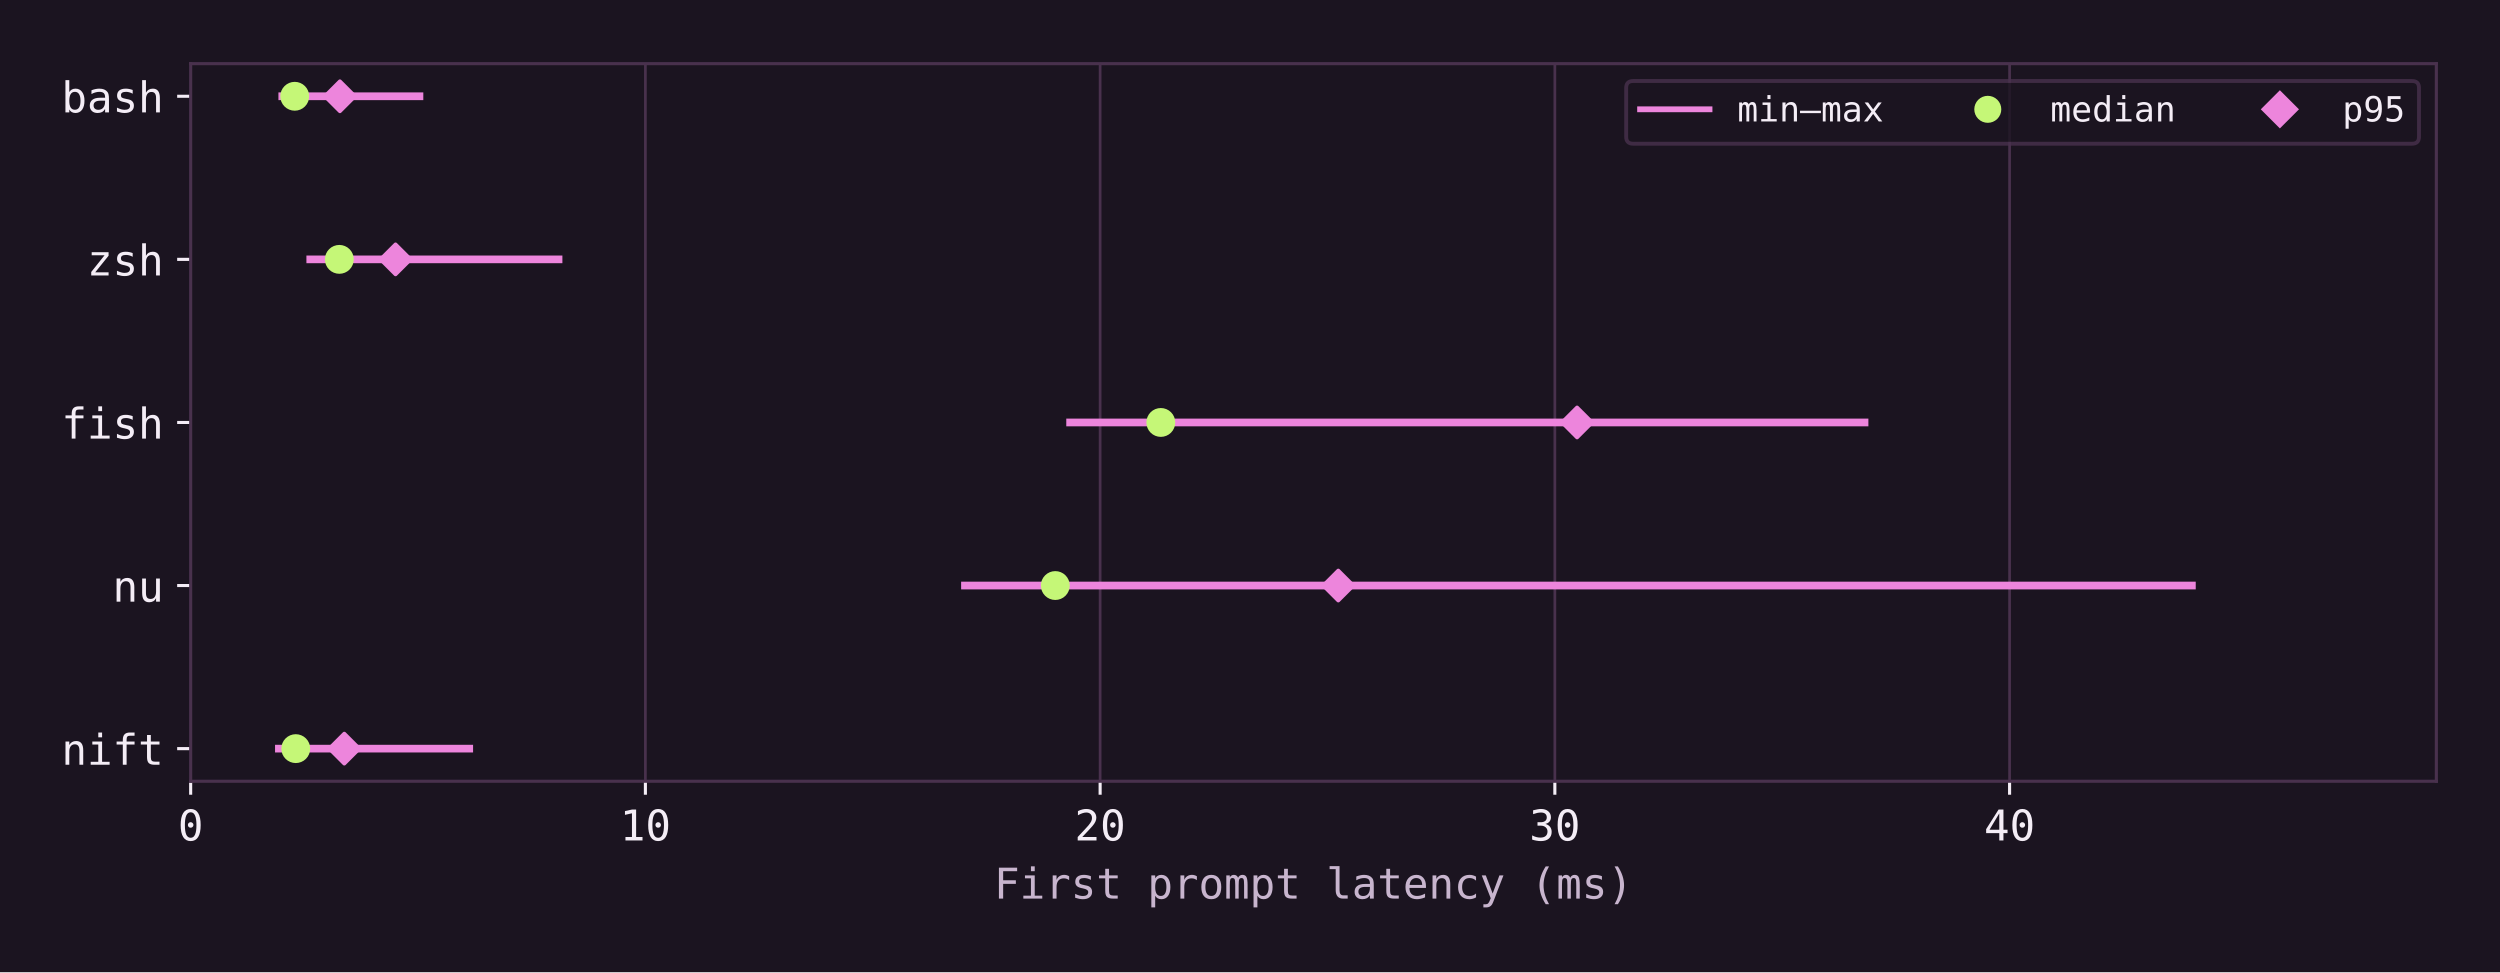
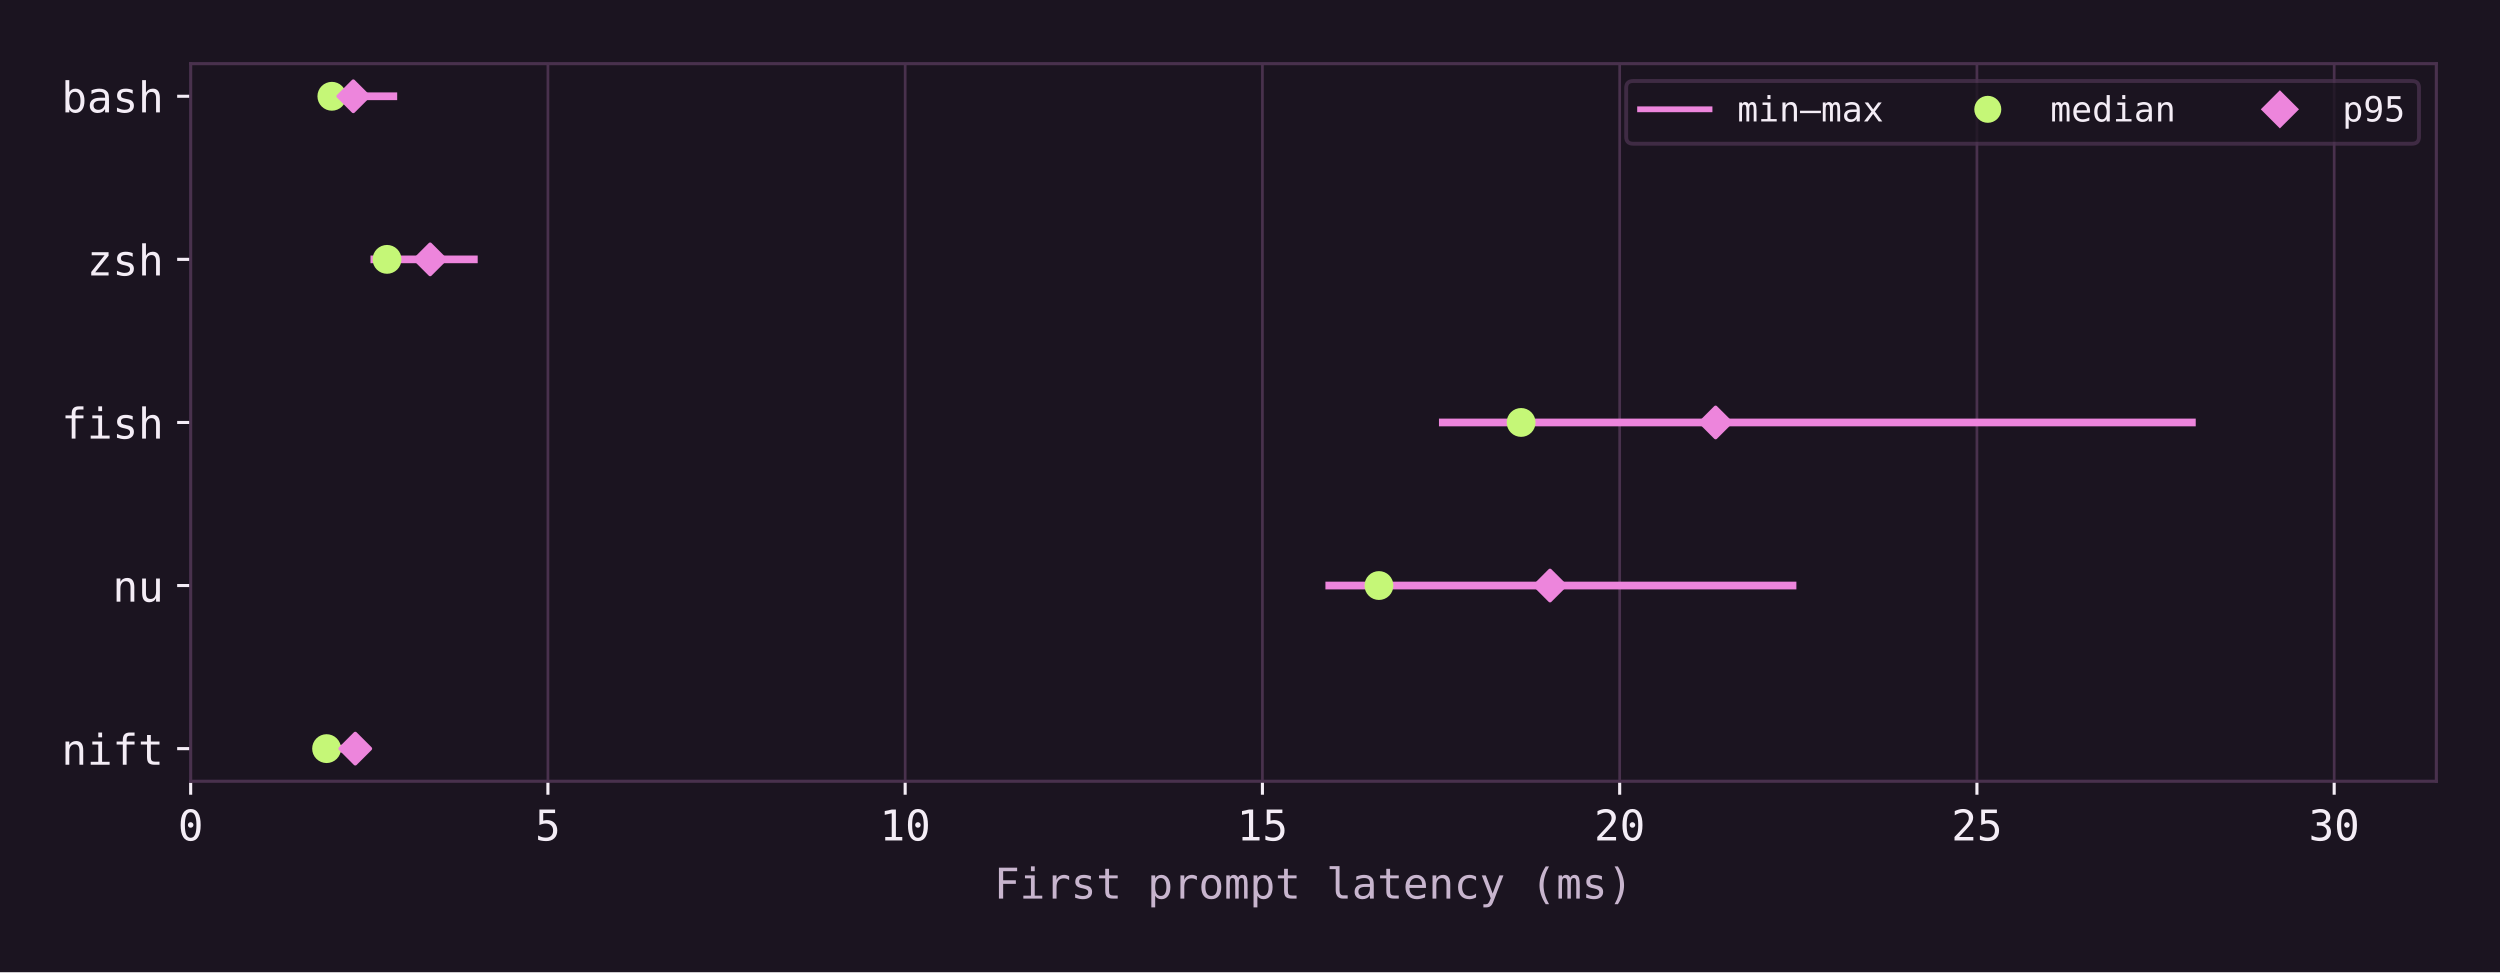
<svg xmlns="http://www.w3.org/2000/svg" xmlns:xlink="http://www.w3.org/1999/xlink" width="648pt" height="252pt" viewBox="0 0 648 252" version="1.1">
  <defs>
    <style type="text/css">*{stroke-linejoin: round; stroke-linecap: butt}</style>
  </defs>
  <g id="figure_1">
    <g id="patch_1">
      <path d="M 0 252  L 648 252  L 648 0  L 0 0  z " style="fill: #1b1420" />
    </g>
    <g id="axes_1">
      <g id="patch_2">
        <path d="M 49.42 202.5  L 631.5 202.5  L 631.5 16.5  L 49.42 16.5  z " style="fill: #1b1420" />
      </g>
      <g id="matplotlib.axis_1">
        <g id="xtick_1">
          <g id="line2d_1">
            <path d="M 49.42 202.5  L 49.42 16.5  " clip-path="url(#p324d9fcf0c)" style="fill: none; stroke: #49314d; stroke-width: 0.7; stroke-linecap: square" />
          </g>
          <g id="line2d_2">
            <defs>
              <path id="m17a246e4b5" d="M 0 0  L 0 3.5  " style="stroke: #f4edf6; stroke-width: 0.8" />
            </defs>
            <g>
              <use xlink:href="#m17a246e4b5" x="49.42" y="202.5" style="fill: #f4edf6; stroke: #f4edf6; stroke-width: 0.8" />
            </g>
          </g>
          <g id="text_1">
            <text style="font-size: 11px; font-family: 'DejaVu Sans Mono', 'Bitstream Vera Sans Mono', 'Computer Modern Typewriter', 'Andale Mono', 'Nimbus Mono L', 'Courier New', 'Courier', 'Fixed', 'Terminal', monospace; text-anchor: middle; fill: #f4edf6" x="49.42" y="217.857" transform="rotate(-0 49.42 217.8574)">0</text>
          </g>
        </g>
        <g id="xtick_2">
          <g id="line2d_3">
-             <path d="M 167.286 202.5  L 167.286 16.5  " clip-path="url(#p324d9fcf0c)" style="fill: none; stroke: #49314d; stroke-width: 0.7; stroke-linecap: square" />
+             <path d="M 142.02 202.5  L 142.02 16.5  " clip-path="url(#p324d9fcf0c)" style="fill: none; stroke: #49314d; stroke-width: 0.7; stroke-linecap: square" />
          </g>
          <g id="line2d_4">
            <g>
-               <use xlink:href="#m17a246e4b5" x="167.286" y="202.5" style="fill: #f4edf6; stroke: #f4edf6; stroke-width: 0.8" />
+               <use xlink:href="#m17a246e4b5" x="142.02" y="202.5" style="fill: #f4edf6; stroke: #f4edf6; stroke-width: 0.8" />
            </g>
          </g>
          <g id="text_2">
-             <text style="font-size: 11px; font-family: 'DejaVu Sans Mono', 'Bitstream Vera Sans Mono', 'Computer Modern Typewriter', 'Andale Mono', 'Nimbus Mono L', 'Courier New', 'Courier', 'Fixed', 'Terminal', monospace; text-anchor: middle; fill: #f4edf6" x="167.286" y="217.857" transform="rotate(-0 167.2858 217.8574)">10</text>
+             <text style="font-size: 11px; font-family: 'DejaVu Sans Mono', 'Bitstream Vera Sans Mono', 'Computer Modern Typewriter', 'Andale Mono', 'Nimbus Mono L', 'Courier New', 'Courier', 'Fixed', 'Terminal', monospace; text-anchor: middle; fill: #f4edf6" x="142.02" y="217.857" transform="rotate(-0 142.0199 217.8574)">5</text>
          </g>
        </g>
        <g id="xtick_3">
          <g id="line2d_5">
-             <path d="M 285.152 202.5  L 285.152 16.5  " clip-path="url(#p324d9fcf0c)" style="fill: none; stroke: #49314d; stroke-width: 0.7; stroke-linecap: square" />
+             <path d="M 234.62 202.5  L 234.62 16.5  " clip-path="url(#p324d9fcf0c)" style="fill: none; stroke: #49314d; stroke-width: 0.7; stroke-linecap: square" />
          </g>
          <g id="line2d_6">
            <g>
-               <use xlink:href="#m17a246e4b5" x="285.152" y="202.5" style="fill: #f4edf6; stroke: #f4edf6; stroke-width: 0.8" />
+               <use xlink:href="#m17a246e4b5" x="234.62" y="202.5" style="fill: #f4edf6; stroke: #f4edf6; stroke-width: 0.8" />
            </g>
          </g>
          <g id="text_3">
-             <text style="font-size: 11px; font-family: 'DejaVu Sans Mono', 'Bitstream Vera Sans Mono', 'Computer Modern Typewriter', 'Andale Mono', 'Nimbus Mono L', 'Courier New', 'Courier', 'Fixed', 'Terminal', monospace; text-anchor: middle; fill: #f4edf6" x="285.152" y="217.857" transform="rotate(-0 285.1516 217.8574)">20</text>
+             <text style="font-size: 11px; font-family: 'DejaVu Sans Mono', 'Bitstream Vera Sans Mono', 'Computer Modern Typewriter', 'Andale Mono', 'Nimbus Mono L', 'Courier New', 'Courier', 'Fixed', 'Terminal', monospace; text-anchor: middle; fill: #f4edf6" x="234.62" y="217.857" transform="rotate(-0 234.6198 217.8574)">10</text>
          </g>
        </g>
        <g id="xtick_4">
          <g id="line2d_7">
-             <path d="M 403.017 202.5  L 403.017 16.5  " clip-path="url(#p324d9fcf0c)" style="fill: none; stroke: #49314d; stroke-width: 0.7; stroke-linecap: square" />
+             <path d="M 327.22 202.5  L 327.22 16.5  " clip-path="url(#p324d9fcf0c)" style="fill: none; stroke: #49314d; stroke-width: 0.7; stroke-linecap: square" />
          </g>
          <g id="line2d_8">
            <g>
-               <use xlink:href="#m17a246e4b5" x="403.017" y="202.5" style="fill: #f4edf6; stroke: #f4edf6; stroke-width: 0.8" />
+               <use xlink:href="#m17a246e4b5" x="327.22" y="202.5" style="fill: #f4edf6; stroke: #f4edf6; stroke-width: 0.8" />
            </g>
          </g>
          <g id="text_4">
-             <text style="font-size: 11px; font-family: 'DejaVu Sans Mono', 'Bitstream Vera Sans Mono', 'Computer Modern Typewriter', 'Andale Mono', 'Nimbus Mono L', 'Courier New', 'Courier', 'Fixed', 'Terminal', monospace; text-anchor: middle; fill: #f4edf6" x="403.017" y="217.857" transform="rotate(-0 403.0174 217.8574)">30</text>
+             <text style="font-size: 11px; font-family: 'DejaVu Sans Mono', 'Bitstream Vera Sans Mono', 'Computer Modern Typewriter', 'Andale Mono', 'Nimbus Mono L', 'Courier New', 'Courier', 'Fixed', 'Terminal', monospace; text-anchor: middle; fill: #f4edf6" x="327.22" y="217.857" transform="rotate(-0 327.2197 217.8574)">15</text>
          </g>
        </g>
        <g id="xtick_5">
          <g id="line2d_9">
-             <path d="M 520.883 202.5  L 520.883 16.5  " clip-path="url(#p324d9fcf0c)" style="fill: none; stroke: #49314d; stroke-width: 0.7; stroke-linecap: square" />
+             <path d="M 419.82 202.5  L 419.82 16.5  " clip-path="url(#p324d9fcf0c)" style="fill: none; stroke: #49314d; stroke-width: 0.7; stroke-linecap: square" />
          </g>
          <g id="line2d_10">
            <g>
-               <use xlink:href="#m17a246e4b5" x="520.883" y="202.5" style="fill: #f4edf6; stroke: #f4edf6; stroke-width: 0.8" />
+               <use xlink:href="#m17a246e4b5" x="419.82" y="202.5" style="fill: #f4edf6; stroke: #f4edf6; stroke-width: 0.8" />
            </g>
          </g>
          <g id="text_5">
-             <text style="font-size: 11px; font-family: 'DejaVu Sans Mono', 'Bitstream Vera Sans Mono', 'Computer Modern Typewriter', 'Andale Mono', 'Nimbus Mono L', 'Courier New', 'Courier', 'Fixed', 'Terminal', monospace; text-anchor: middle; fill: #f4edf6" x="520.883" y="217.857" transform="rotate(-0 520.8832 217.8574)">40</text>
-           </g>
-         </g>
-         <g id="text_6">
+             <text style="font-size: 11px; font-family: 'DejaVu Sans Mono', 'Bitstream Vera Sans Mono', 'Computer Modern Typewriter', 'Andale Mono', 'Nimbus Mono L', 'Courier New', 'Courier', 'Fixed', 'Terminal', monospace; text-anchor: middle; fill: #f4edf6" x="419.82" y="217.857" transform="rotate(-0 419.8196 217.8574)">20</text>
+           </g>
+         </g>
+         <g id="xtick_6">
+           <g id="line2d_11">
+             <path d="M 512.42 202.5  L 512.42 16.5  " clip-path="url(#p324d9fcf0c)" style="fill: none; stroke: #49314d; stroke-width: 0.7; stroke-linecap: square" />
+           </g>
+           <g id="line2d_12">
+             <g>
+               <use xlink:href="#m17a246e4b5" x="512.42" y="202.5" style="fill: #f4edf6; stroke: #f4edf6; stroke-width: 0.8" />
+             </g>
+           </g>
+           <g id="text_6">
+             <text style="font-size: 11px; font-family: 'DejaVu Sans Mono', 'Bitstream Vera Sans Mono', 'Computer Modern Typewriter', 'Andale Mono', 'Nimbus Mono L', 'Courier New', 'Courier', 'Fixed', 'Terminal', monospace; text-anchor: middle; fill: #f4edf6" x="512.42" y="217.857" transform="rotate(-0 512.4195 217.8574)">25</text>
+           </g>
+         </g>
+         <g id="xtick_7">
+           <g id="line2d_13">
+             <path d="M 605.019 202.5  L 605.019 16.5  " clip-path="url(#p324d9fcf0c)" style="fill: none; stroke: #49314d; stroke-width: 0.7; stroke-linecap: square" />
+           </g>
+           <g id="line2d_14">
+             <g>
+               <use xlink:href="#m17a246e4b5" x="605.019" y="202.5" style="fill: #f4edf6; stroke: #f4edf6; stroke-width: 0.8" />
+             </g>
+           </g>
+           <g id="text_7">
+             <text style="font-size: 11px; font-family: 'DejaVu Sans Mono', 'Bitstream Vera Sans Mono', 'Computer Modern Typewriter', 'Andale Mono', 'Nimbus Mono L', 'Courier New', 'Courier', 'Fixed', 'Terminal', monospace; text-anchor: middle; fill: #f4edf6" x="605.019" y="217.857" transform="rotate(-0 605.0195 217.8574)">30</text>
+           </g>
+         </g>
+         <g id="text_8">
          <text style="font-size: 11px; font-family: 'DejaVu Sans Mono', 'Bitstream Vera Sans Mono', 'Computer Modern Typewriter', 'Andale Mono', 'Nimbus Mono L', 'Courier New', 'Courier', 'Fixed', 'Terminal', monospace; text-anchor: middle; fill: #c8b5ce" x="340.46" y="232.917" transform="rotate(-0 340.46 232.9167)">First prompt latency (ms)</text>
        </g>
      </g>
      <g id="matplotlib.axis_2">
        <g id="ytick_1">
-           <g id="line2d_11">
+           <g id="line2d_15">
            <defs>
              <path id="m6226300c67" d="M 0 0  L -3.5 0  " style="stroke: #f4edf6; stroke-width: 0.8" />
            </defs>
            <g>
              <use xlink:href="#m6226300c67" x="49.42" y="24.955" style="fill: #f4edf6; stroke: #f4edf6; stroke-width: 0.8" />
            </g>
          </g>
-           <g id="text_7">
+           <g id="text_9">
            <text style="font-size: 11px; font-family: 'DejaVu Sans Mono', 'Bitstream Vera Sans Mono', 'Computer Modern Typewriter', 'Andale Mono', 'Nimbus Mono L', 'Courier New', 'Courier', 'Fixed', 'Terminal', monospace; text-anchor: end; fill: #f4edf6" x="42.42" y="29.134" transform="rotate(-0 42.42 29.13369)">bash</text>
          </g>
        </g>
        <g id="ytick_2">
-           <g id="line2d_12">
+           <g id="line2d_16">
            <g>
              <use xlink:href="#m6226300c67" x="49.42" y="67.227" style="fill: #f4edf6; stroke: #f4edf6; stroke-width: 0.8" />
            </g>
          </g>
-           <g id="text_8">
+           <g id="text_10">
            <text style="font-size: 11px; font-family: 'DejaVu Sans Mono', 'Bitstream Vera Sans Mono', 'Computer Modern Typewriter', 'Andale Mono', 'Nimbus Mono L', 'Courier New', 'Courier', 'Fixed', 'Terminal', monospace; text-anchor: end; fill: #f4edf6" x="42.42" y="71.406" transform="rotate(-0 42.42 71.40641)">zsh</text>
          </g>
        </g>
        <g id="ytick_3">
-           <g id="line2d_13">
+           <g id="line2d_17">
            <g>
              <use xlink:href="#m6226300c67" x="49.42" y="109.5" style="fill: #f4edf6; stroke: #f4edf6; stroke-width: 0.8" />
            </g>
          </g>
-           <g id="text_9">
+           <g id="text_11">
            <text style="font-size: 11px; font-family: 'DejaVu Sans Mono', 'Bitstream Vera Sans Mono', 'Computer Modern Typewriter', 'Andale Mono', 'Nimbus Mono L', 'Courier New', 'Courier', 'Fixed', 'Terminal', monospace; text-anchor: end; fill: #f4edf6" x="42.42" y="113.679" transform="rotate(-0 42.42 113.6791)">fish</text>
          </g>
        </g>
        <g id="ytick_4">
-           <g id="line2d_14">
+           <g id="line2d_18">
            <g>
              <use xlink:href="#m6226300c67" x="49.42" y="151.773" style="fill: #f4edf6; stroke: #f4edf6; stroke-width: 0.8" />
            </g>
          </g>
-           <g id="text_10">
+           <g id="text_12">
            <text style="font-size: 11px; font-family: 'DejaVu Sans Mono', 'Bitstream Vera Sans Mono', 'Computer Modern Typewriter', 'Andale Mono', 'Nimbus Mono L', 'Courier New', 'Courier', 'Fixed', 'Terminal', monospace; text-anchor: end; fill: #f4edf6" x="42.42" y="155.951" transform="rotate(-0 42.42 155.9514)">nu</text>
          </g>
        </g>
        <g id="ytick_5">
-           <g id="line2d_15">
+           <g id="line2d_19">
            <g>
              <use xlink:href="#m6226300c67" x="49.42" y="194.045" style="fill: #f4edf6; stroke: #f4edf6; stroke-width: 0.8" />
            </g>
          </g>
-           <g id="text_11">
+           <g id="text_13">
            <text style="font-size: 11px; font-family: 'DejaVu Sans Mono', 'Bitstream Vera Sans Mono', 'Computer Modern Typewriter', 'Andale Mono', 'Nimbus Mono L', 'Courier New', 'Courier', 'Fixed', 'Terminal', monospace; text-anchor: end; fill: #f4edf6" x="42.42" y="198.225" transform="rotate(-0 42.42 198.2246)">nift</text>
          </g>
        </g>
      </g>
      <g id="LineCollection_1">
-         <path d="M 72.169 24.955  L 109.722 24.955  " clip-path="url(#p324d9fcf0c)" style="fill: none; stroke: #ed85dc; stroke-width: 2" />
+         <path d="M 82.678 24.955  L 102.949 24.955  " clip-path="url(#p324d9fcf0c)" style="fill: none; stroke: #ed85dc; stroke-width: 2" />
      </g>
      <g id="LineCollection_2">
-         <path d="M 79.422 67.227  L 145.773 67.227  " clip-path="url(#p324d9fcf0c)" style="fill: none; stroke: #ed85dc; stroke-width: 2" />
+         <path d="M 96.03 67.227  L 123.821 67.227  " clip-path="url(#p324d9fcf0c)" style="fill: none; stroke: #ed85dc; stroke-width: 2" />
      </g>
      <g id="LineCollection_3">
-         <path d="M 276.377 109.5  L 484.287 109.5  " clip-path="url(#p324d9fcf0c)" style="fill: none; stroke: #ed85dc; stroke-width: 2" />
+         <path d="M 372.98 109.5  L 569.134 109.5  " clip-path="url(#p324d9fcf0c)" style="fill: none; stroke: #ed85dc; stroke-width: 2" />
      </g>
      <g id="LineCollection_4">
-         <path d="M 249.122 151.773  L 569.134 151.773  " clip-path="url(#p324d9fcf0c)" style="fill: none; stroke: #ed85dc; stroke-width: 2" />
+         <path d="M 343.547 151.773  L 465.622 151.773  " clip-path="url(#p324d9fcf0c)" style="fill: none; stroke: #ed85dc; stroke-width: 2" />
      </g>
      <g id="LineCollection_5">
-         <path d="M 71.291 194.045  L 122.621 194.045  " clip-path="url(#p324d9fcf0c)" style="fill: none; stroke: #ed85dc; stroke-width: 2" />
+         <path d="M 81.646 194.045  L 94.776 194.045  " clip-path="url(#p324d9fcf0c)" style="fill: none; stroke: #ed85dc; stroke-width: 2" />
      </g>
      <g id="patch_3">
        <path d="M 49.42 202.5  L 49.42 16.5  " style="fill: none; stroke: #49314d; stroke-width: 0.8; stroke-linejoin: miter; stroke-linecap: square" />
      </g>
      <g id="patch_4">
        <path d="M 631.5 202.5  L 631.5 16.5  " style="fill: none; stroke: #49314d; stroke-width: 0.8; stroke-linejoin: miter; stroke-linecap: square" />
      </g>
      <g id="patch_5">
        <path d="M 49.42 202.5  L 631.5 202.5  " style="fill: none; stroke: #49314d; stroke-width: 0.8; stroke-linejoin: miter; stroke-linecap: square" />
      </g>
      <g id="patch_6">
        <path d="M 49.42 16.5  L 631.5 16.5  " style="fill: none; stroke: #49314d; stroke-width: 0.8; stroke-linejoin: miter; stroke-linecap: square" />
      </g>
      <g id="PathCollection_1">
        <defs>
          <path id="m5db24b1db3" d="M 0 3.24  C 0.859 3.24 1.684 2.899 2.291 2.291  C 2.899 1.684 3.24 0.859 3.24 0  C 3.24 -0.859 2.899 -1.684 2.291 -2.291  C 1.684 -2.899 0.859 -3.24 0 -3.24  C -0.859 -3.24 -1.684 -2.899 -2.291 -2.291  C -2.899 -1.684 -3.24 -0.859 -3.24 0  C -3.24 0.859 -2.899 1.684 -2.291 2.291  C -1.684 2.899 -0.859 3.24 0 3.24  z " style="stroke: #c5f777" />
        </defs>
        <g clip-path="url(#p324d9fcf0c)">
-           <use xlink:href="#m5db24b1db3" x="76.395" y="24.955" style="fill: #c5f777; stroke: #c5f777" />
+           <use xlink:href="#m5db24b1db3" x="86.019" y="24.955" style="fill: #c5f777; stroke: #c5f777" />
        </g>
      </g>
      <g id="PathCollection_2">
        <defs>
          <path id="mfc24619442" d="M -0 3.873  L 3.873 0  L 0 -3.873  L -3.873 -0  z " style="stroke: #ed85dc" />
        </defs>
        <g clip-path="url(#p324d9fcf0c)">
-           <use xlink:href="#mfc24619442" x="88.105" y="24.955" style="fill: #ed85dc; stroke: #ed85dc" />
+           <use xlink:href="#mfc24619442" x="91.572" y="24.955" style="fill: #ed85dc; stroke: #ed85dc" />
        </g>
      </g>
      <g id="PathCollection_3">
        <g clip-path="url(#p324d9fcf0c)">
-           <use xlink:href="#m5db24b1db3" x="87.955" y="67.227" style="fill: #c5f777; stroke: #c5f777" />
+           <use xlink:href="#m5db24b1db3" x="100.316" y="67.227" style="fill: #c5f777; stroke: #c5f777" />
        </g>
      </g>
      <g id="PathCollection_4">
        <g clip-path="url(#p324d9fcf0c)">
-           <use xlink:href="#mfc24619442" x="102.523" y="67.227" style="fill: #ed85dc; stroke: #ed85dc" />
+           <use xlink:href="#mfc24619442" x="111.495" y="67.227" style="fill: #ed85dc; stroke: #ed85dc" />
        </g>
      </g>
      <g id="PathCollection_5">
        <g clip-path="url(#p324d9fcf0c)">
-           <use xlink:href="#m5db24b1db3" x="300.884" y="109.5" style="fill: #c5f777; stroke: #c5f777" />
+           <use xlink:href="#m5db24b1db3" x="394.271" y="109.5" style="fill: #c5f777; stroke: #c5f777" />
        </g>
      </g>
      <g id="PathCollection_6">
        <g clip-path="url(#p324d9fcf0c)">
-           <use xlink:href="#mfc24619442" x="408.774" y="109.5" style="fill: #ed85dc; stroke: #ed85dc" />
+           <use xlink:href="#mfc24619442" x="444.682" y="109.5" style="fill: #ed85dc; stroke: #ed85dc" />
        </g>
      </g>
      <g id="PathCollection_7">
        <g clip-path="url(#p324d9fcf0c)">
-           <use xlink:href="#m5db24b1db3" x="273.533" y="151.773" style="fill: #c5f777; stroke: #c5f777" />
+           <use xlink:href="#m5db24b1db3" x="357.424" y="151.773" style="fill: #c5f777; stroke: #c5f777" />
        </g>
      </g>
      <g id="PathCollection_8">
        <g clip-path="url(#p324d9fcf0c)">
-           <use xlink:href="#mfc24619442" x="346.878" y="151.773" style="fill: #ed85dc; stroke: #ed85dc" />
+           <use xlink:href="#mfc24619442" x="401.763" y="151.773" style="fill: #ed85dc; stroke: #ed85dc" />
        </g>
      </g>
      <g id="PathCollection_9">
        <g clip-path="url(#p324d9fcf0c)">
-           <use xlink:href="#m5db24b1db3" x="76.661" y="194.045" style="fill: #c5f777; stroke: #c5f777" />
+           <use xlink:href="#m5db24b1db3" x="84.654" y="194.045" style="fill: #c5f777; stroke: #c5f777" />
        </g>
      </g>
      <g id="PathCollection_10">
        <g clip-path="url(#p324d9fcf0c)">
-           <use xlink:href="#mfc24619442" x="89.239" y="194.045" style="fill: #ed85dc; stroke: #ed85dc" />
+           <use xlink:href="#mfc24619442" x="92.082" y="194.045" style="fill: #ed85dc; stroke: #ed85dc" />
        </g>
      </g>
      <g id="legend_1">
        <g id="patch_7">
          <path d="M 423.308 37.249  L 625.2 37.249  Q 627 37.249 627 35.449  L 627 22.8  Q 627 21 625.2 21  L 423.308 21  Q 421.507 21 421.507 22.8  L 421.507 35.449  Q 421.507 37.249 423.308 37.249  z " style="fill: #1b1420; opacity: 0.8; stroke: #49314d; stroke-linejoin: miter" />
        </g>
-         <g id="line2d_16">
+         <g id="line2d_20">
          <path d="M 425.108 28.336  L 434.108 28.336  L 443.108 28.336  " style="fill: none; stroke: #ed85dc; stroke-width: 1.5; stroke-linecap: square" />
        </g>
-         <g id="text_12">
+         <g id="text_14">
          <text style="font-size: 9px; font-family: 'DejaVu Sans Mono', 'Bitstream Vera Sans Mono', 'Computer Modern Typewriter', 'Andale Mono', 'Nimbus Mono L', 'Courier New', 'Courier', 'Fixed', 'Terminal', monospace; text-anchor: start; fill: #f4edf6" x="450.308" y="31.486" transform="rotate(-0 450.3075 31.48641)">min–max</text>
        </g>
-         <g id="line2d_17">
+         <g id="line2d_21">
          <defs>
            <path id="m5fed803c4d" d="M 0 3  C 0.796 3 1.559 2.684 2.121 2.121  C 2.684 1.559 3 0.796 3 0  C 3 -0.796 2.684 -1.559 2.121 -2.121  C 1.559 -2.684 0.796 -3 0 -3  C -0.796 -3 -1.559 -2.684 -2.121 -2.121  C -2.684 -1.559 -3 -0.796 -3 0  C -3 0.796 -2.684 1.559 -2.121 2.121  C -1.559 2.684 -0.796 3 0 3  z " style="stroke: #c5f777" />
          </defs>
          <g>
            <use xlink:href="#m5fed803c4d" x="515.235" y="28.336" style="fill: #c5f777; stroke: #c5f777" />
          </g>
        </g>
-         <g id="text_13">
+         <g id="text_15">
          <text style="font-size: 9px; font-family: 'DejaVu Sans Mono', 'Bitstream Vera Sans Mono', 'Computer Modern Typewriter', 'Andale Mono', 'Nimbus Mono L', 'Courier New', 'Courier', 'Fixed', 'Terminal', monospace; text-anchor: start; fill: #f4edf6" x="531.435" y="31.486" transform="rotate(-0 531.4355 31.48641)">median</text>
        </g>
-         <g id="line2d_18">
+         <g id="line2d_22">
          <defs>
            <path id="m4a5c541213" d="M -0 4.243  L 4.243 0  L 0 -4.243  L -4.243 -0  z " style="stroke: #ed85dc; stroke-linejoin: miter" />
          </defs>
          <g>
            <use xlink:href="#m4a5c541213" x="590.945" y="28.336" style="fill: #ed85dc; stroke: #ed85dc; stroke-linejoin: miter" />
          </g>
        </g>
-         <g id="text_14">
+         <g id="text_16">
          <text style="font-size: 9px; font-family: 'DejaVu Sans Mono', 'Bitstream Vera Sans Mono', 'Computer Modern Typewriter', 'Andale Mono', 'Nimbus Mono L', 'Courier New', 'Courier', 'Fixed', 'Terminal', monospace; text-anchor: start; fill: #f4edf6" x="607.145" y="31.486" transform="rotate(-0 607.1452 31.48641)">p95</text>
        </g>
      </g>
    </g>
  </g>
  <defs>
    <clipPath id="p324d9fcf0c">
      <rect x="49.42" y="16.5" width="582.08" height="186" />
    </clipPath>
  </defs>
</svg>
